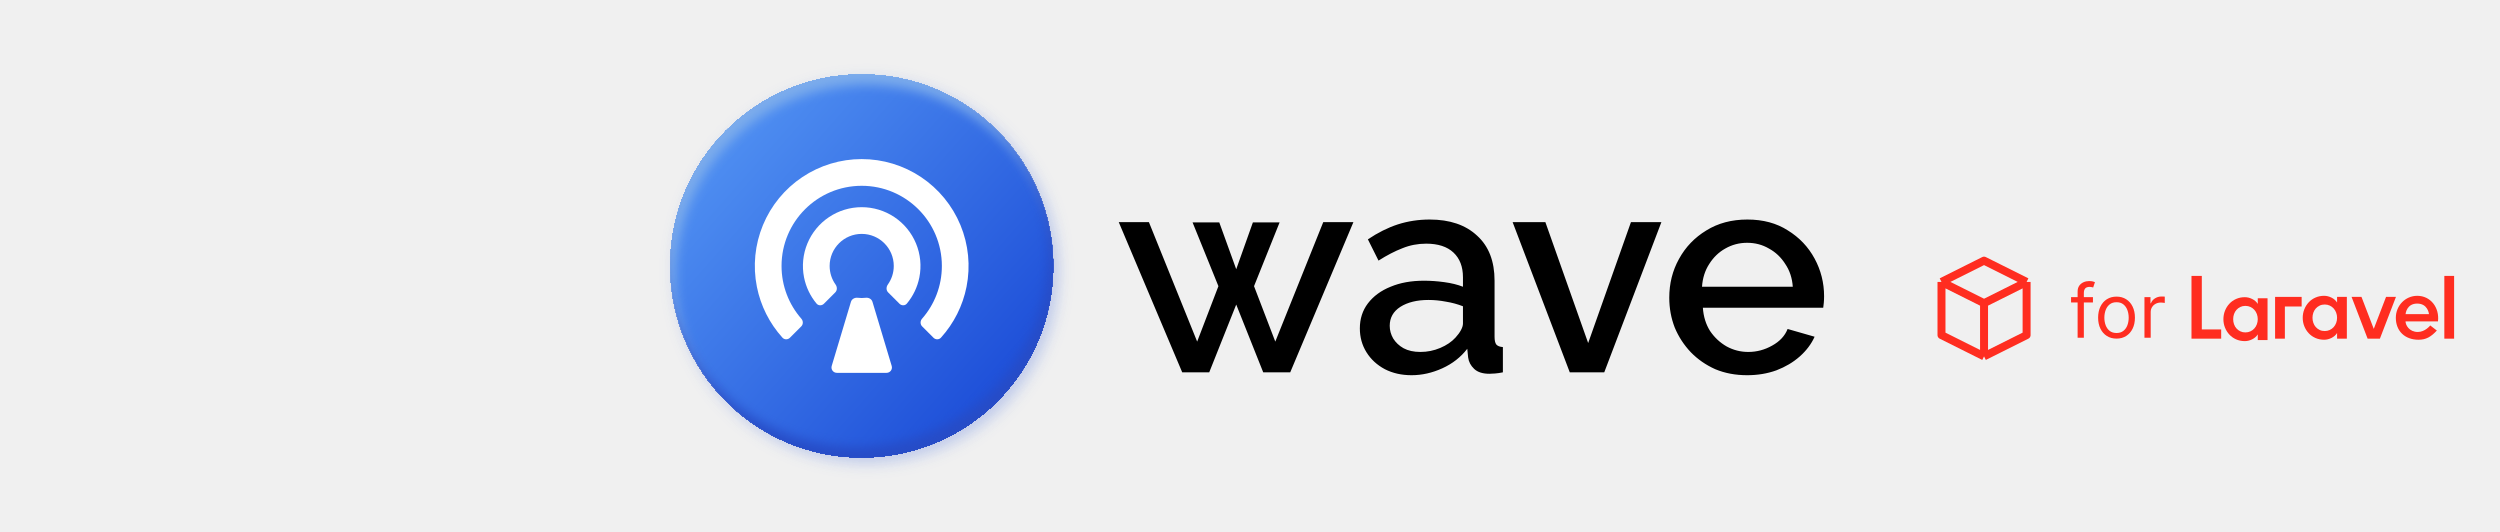
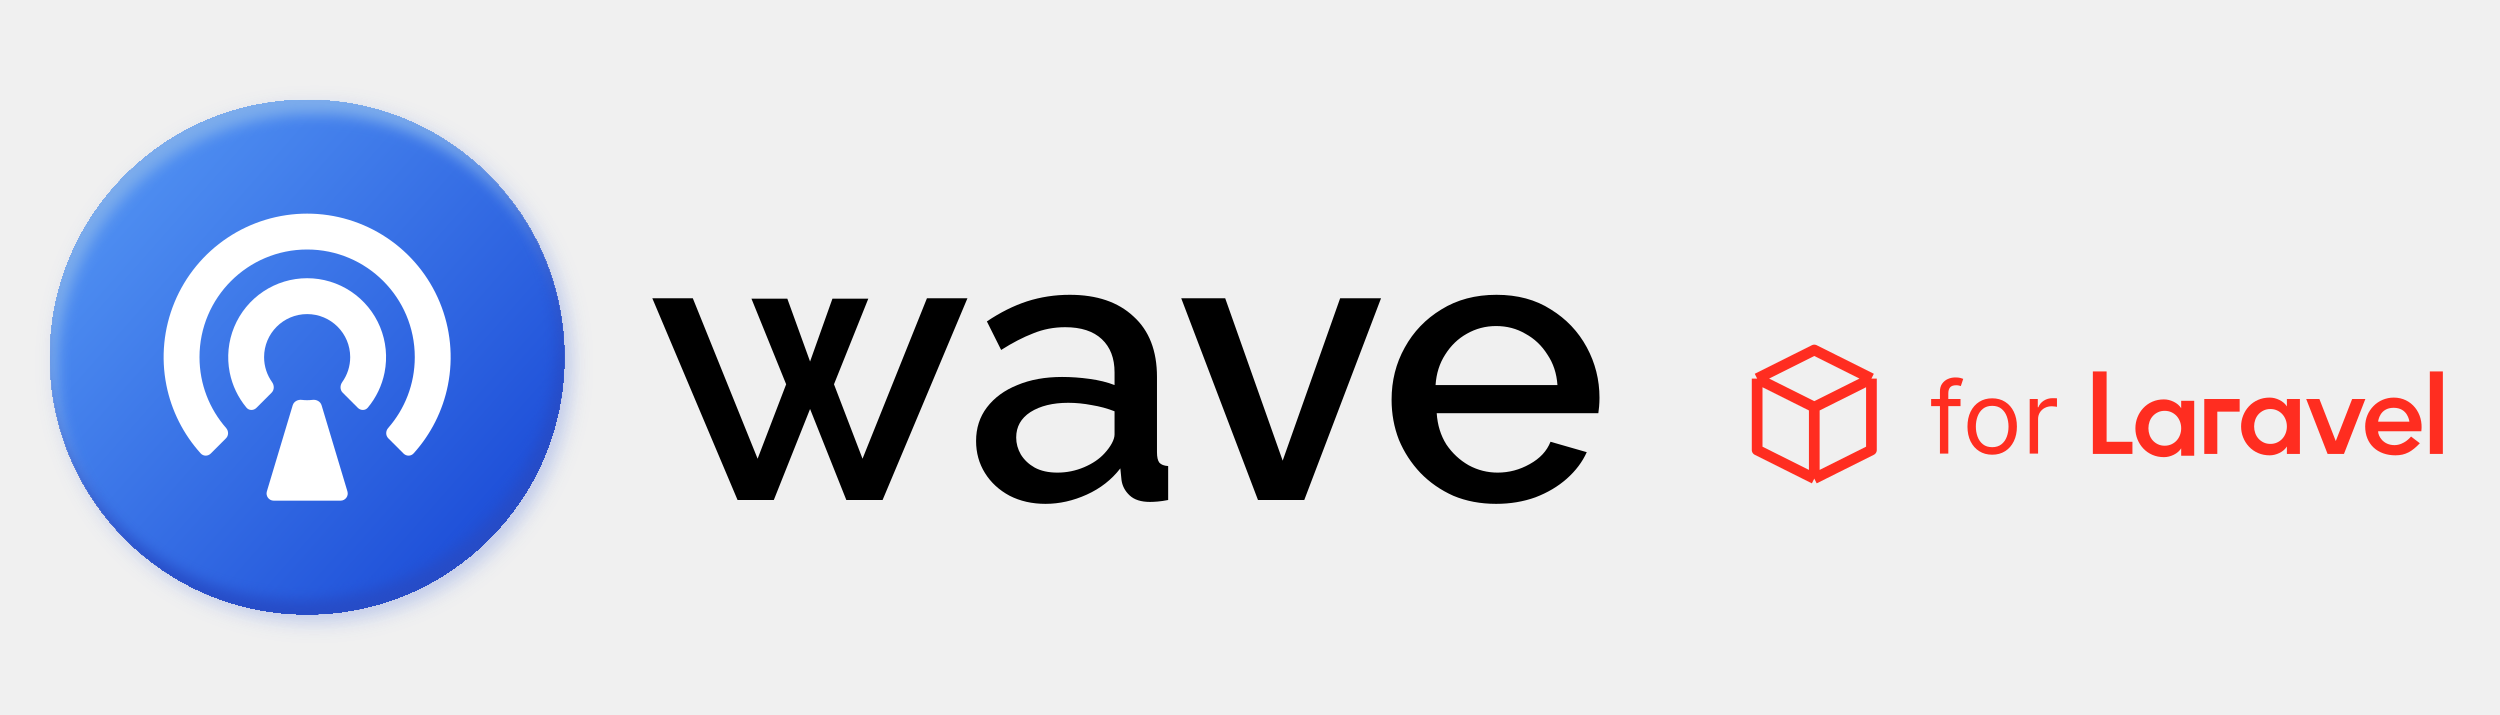
- <svg xmlns="http://www.w3.org/2000/svg" width="470" height="100" viewBox="0 0 470 100" fill="none">
-   <path d="M381 53L373 49L365 53M381 53L373 57M381 53V63L373 67M373 57L365 53M373 57V67M365 53V63L373 67" stroke="#FF2D20" stroke-width="1.5" stroke-linejoin="round" />
-   <path d="M393.474 55.864V56.858H389.358V55.864H393.474ZM390.591 63.5V54.81C390.591 54.372 390.694 54.008 390.899 53.716C391.105 53.424 391.371 53.206 391.7 53.06C392.028 52.914 392.374 52.841 392.739 52.841C393.027 52.841 393.262 52.864 393.445 52.91C393.627 52.957 393.763 53 393.852 53.04L393.514 54.054C393.455 54.034 393.372 54.009 393.266 53.979C393.163 53.95 393.027 53.935 392.858 53.935C392.47 53.935 392.19 54.032 392.018 54.228C391.849 54.423 391.764 54.71 391.764 55.088V63.5H390.591ZM397.907 63.659C397.217 63.659 396.612 63.495 396.092 63.167C395.575 62.839 395.171 62.38 394.879 61.79C394.591 61.2 394.446 60.51 394.446 59.722C394.446 58.926 394.591 58.232 394.879 57.639C395.171 57.045 395.575 56.584 396.092 56.256C396.612 55.928 397.217 55.764 397.907 55.764C398.596 55.764 399.199 55.928 399.716 56.256C400.237 56.584 400.641 57.045 400.929 57.639C401.221 58.232 401.367 58.926 401.367 59.722C401.367 60.51 401.221 61.2 400.929 61.79C400.641 62.38 400.237 62.839 399.716 63.167C399.199 63.495 398.596 63.659 397.907 63.659ZM397.907 62.605C398.43 62.605 398.861 62.471 399.199 62.202C399.537 61.934 399.788 61.581 399.95 61.144C400.112 60.706 400.194 60.232 400.194 59.722C400.194 59.211 400.112 58.736 399.95 58.295C399.788 57.854 399.537 57.498 399.199 57.226C398.861 56.954 398.43 56.818 397.907 56.818C397.383 56.818 396.952 56.954 396.614 57.226C396.276 57.498 396.026 57.854 395.863 58.295C395.701 58.736 395.62 59.211 395.62 59.722C395.62 60.232 395.701 60.706 395.863 61.144C396.026 61.581 396.276 61.934 396.614 62.202C396.952 62.471 397.383 62.605 397.907 62.605ZM403.158 63.5V55.864H404.291V57.017H404.371C404.51 56.639 404.762 56.333 405.127 56.097C405.491 55.862 405.902 55.744 406.36 55.744C406.446 55.744 406.553 55.746 406.683 55.749C406.812 55.753 406.91 55.758 406.976 55.764V56.957C406.936 56.947 406.845 56.932 406.703 56.913C406.563 56.889 406.416 56.878 406.26 56.878C405.889 56.878 405.557 56.956 405.266 57.111C404.977 57.264 404.749 57.476 404.58 57.748C404.414 58.016 404.331 58.323 404.331 58.668V63.5H403.158Z" fill="#FF2D20" />
-   <path d="M413.939 51.871H412V63.669H417.582V61.933H413.939V51.871Z" fill="#FF2D20" />
-   <path d="M424.459 57.135C424.212 56.742 423.86 56.433 423.405 56.208C422.95 55.983 422.492 55.871 422.031 55.871C421.435 55.871 420.889 55.981 420.395 56.2C419.9 56.419 419.476 56.72 419.121 57.102C418.767 57.484 418.492 57.925 418.295 58.424C418.098 58.925 418 59.45 418 60C418 60.562 418.098 61.09 418.295 61.585C418.492 62.079 418.767 62.517 419.121 62.899C419.476 63.281 419.9 63.582 420.395 63.801C420.889 64.02 421.435 64.13 422.031 64.13C422.492 64.13 422.95 64.017 423.405 63.793C423.86 63.568 424.212 63.259 424.459 62.866V63.927H426.297V56.073H424.459V57.135ZM424.29 60.961C424.178 61.264 424.021 61.529 423.818 61.753C423.616 61.978 423.371 62.158 423.085 62.292C422.798 62.427 422.48 62.495 422.132 62.495C421.783 62.495 421.468 62.427 421.187 62.292C420.906 62.158 420.665 61.978 420.462 61.753C420.26 61.529 420.105 61.264 419.998 60.961C419.891 60.658 419.838 60.337 419.838 60C419.838 59.663 419.891 59.343 419.998 59.04C420.105 58.736 420.26 58.472 420.462 58.248C420.665 58.023 420.906 57.843 421.187 57.708C421.468 57.573 421.783 57.506 422.132 57.506C422.48 57.506 422.798 57.573 423.085 57.708C423.371 57.843 423.616 58.023 423.818 58.248C424.021 58.472 424.178 58.736 424.29 59.04C424.403 59.343 424.459 59.663 424.459 60C424.459 60.337 424.403 60.658 424.29 60.961Z" fill="#FF2D20" />
-   <path d="M439.37 56.877C439.123 56.483 438.771 56.174 438.316 55.95C437.861 55.725 437.403 55.612 436.942 55.612C436.346 55.612 435.8 55.722 435.306 55.941C434.811 56.16 434.387 56.461 434.033 56.843C433.678 57.225 433.403 57.666 433.206 58.166C433.009 58.666 432.911 59.191 432.911 59.742C432.911 60.304 433.009 60.832 433.206 61.326C433.403 61.821 433.678 62.259 434.033 62.641C434.387 63.023 434.811 63.323 435.306 63.542C435.8 63.761 436.346 63.871 436.942 63.871C437.403 63.871 437.861 63.758 438.316 63.534C438.771 63.309 439.123 63 439.37 62.607V63.669H441.208V55.815H439.37V56.877ZM439.201 60.702C439.089 61.006 438.932 61.27 438.729 61.495C438.527 61.719 438.282 61.899 437.996 62.034C437.709 62.169 437.391 62.236 437.043 62.236C436.694 62.236 436.379 62.169 436.098 62.034C435.817 61.899 435.576 61.719 435.373 61.495C435.171 61.27 435.016 61.006 434.909 60.702C434.802 60.399 434.749 60.079 434.749 59.742C434.749 59.405 434.802 59.084 434.909 58.781C435.016 58.478 435.171 58.214 435.373 57.989C435.576 57.764 435.817 57.584 436.098 57.45C436.379 57.315 436.694 57.247 437.043 57.247C437.391 57.247 437.709 57.315 437.996 57.45C438.282 57.584 438.527 57.764 438.729 57.989C438.932 58.214 439.089 58.478 439.201 58.781C439.314 59.084 439.37 59.405 439.37 59.742C439.37 60.079 439.314 60.399 439.201 60.702Z" fill="#FF2D20" />
-   <path d="M461.373 51.871H459.535V63.669H461.373V51.871Z" fill="#FF2D20" />
-   <path d="M427.717 63.669H429.555V57.622H432.709V55.815H427.717V63.669Z" fill="#FF2D20" />
-   <path d="M448.578 55.815L446.267 61.829L443.957 55.815H442.095L445.112 63.669H447.422L450.44 55.815H448.578Z" fill="#FF2D20" />
-   <path d="M454.448 55.612C452.197 55.612 450.416 57.461 450.416 59.742C450.416 62.262 452.14 63.871 454.684 63.871C456.108 63.871 457.017 63.327 458.127 62.142L456.885 61.181C456.885 61.182 455.948 62.411 454.549 62.411C452.924 62.411 452.24 61.102 452.24 60.424H458.338C458.658 57.829 456.951 55.612 454.448 55.612ZM452.244 59.059C452.259 58.908 452.47 57.072 454.434 57.072C456.397 57.072 456.636 58.908 456.65 59.059H452.244Z" fill="#FF2D20" />
-   <path d="M248.772 41.758H254.442L242.562 70H237.486L232.41 57.256L227.334 70H222.258L210.324 41.758H215.994L225.066 64.222L229.062 53.8L224.202 41.812H229.224L232.41 50.614L235.542 41.812H240.564L235.758 53.8L239.754 64.222L248.772 41.758ZM255.651 61.738C255.651 59.938 256.155 58.372 257.163 57.04C258.207 55.672 259.629 54.628 261.429 53.908C263.229 53.152 265.317 52.774 267.693 52.774C268.953 52.774 270.231 52.864 271.527 53.044C272.859 53.224 274.029 53.512 275.037 53.908V52.126C275.037 50.146 274.443 48.598 273.255 47.482C272.067 46.366 270.357 45.808 268.125 45.808C266.541 45.808 265.047 46.096 263.643 46.672C262.239 47.212 260.745 47.986 259.161 48.994L257.163 44.998C259.035 43.738 260.907 42.802 262.779 42.19C264.687 41.578 266.685 41.272 268.773 41.272C272.553 41.272 275.523 42.28 277.683 44.296C279.879 46.276 280.977 49.102 280.977 52.774V63.304C280.977 63.988 281.085 64.474 281.301 64.762C281.553 65.05 281.967 65.212 282.543 65.248V70C282.003 70.108 281.517 70.18 281.085 70.216C280.653 70.252 280.293 70.27 280.005 70.27C278.745 70.27 277.791 69.964 277.143 69.352C276.495 68.74 276.117 68.02 276.009 67.192L275.847 65.572C274.623 67.156 273.057 68.38 271.149 69.244C269.241 70.108 267.315 70.54 265.371 70.54C263.499 70.54 261.825 70.162 260.349 69.406C258.873 68.614 257.721 67.552 256.893 66.22C256.065 64.888 255.651 63.394 255.651 61.738ZM273.633 63.466C274.065 62.998 274.407 62.53 274.659 62.062C274.911 61.594 275.037 61.18 275.037 60.82V57.58C274.029 57.184 272.967 56.896 271.851 56.716C270.735 56.5 269.637 56.392 268.557 56.392C266.397 56.392 264.633 56.824 263.265 57.688C261.933 58.552 261.267 59.74 261.267 61.252C261.267 62.08 261.483 62.872 261.915 63.628C262.383 64.384 263.031 64.996 263.859 65.464C264.723 65.932 265.785 66.166 267.045 66.166C268.341 66.166 269.583 65.914 270.771 65.41C271.959 64.906 272.913 64.258 273.633 63.466ZM295.118 70L284.372 41.758H290.528L298.574 64.492L306.62 41.758H312.344L301.598 70H295.118ZM328.456 70.54C326.26 70.54 324.262 70.162 322.462 69.406C320.698 68.614 319.168 67.552 317.872 66.22C316.576 64.852 315.568 63.304 314.848 61.576C314.164 59.812 313.822 57.94 313.822 55.96C313.822 53.296 314.434 50.866 315.658 48.67C316.882 46.438 318.592 44.656 320.788 43.324C322.984 41.956 325.558 41.272 328.51 41.272C331.462 41.272 334 41.956 336.124 43.324C338.284 44.656 339.958 46.42 341.146 48.616C342.334 50.812 342.928 53.17 342.928 55.69C342.928 56.122 342.91 56.536 342.874 56.932C342.838 57.292 342.802 57.598 342.766 57.85H320.14C320.248 59.506 320.698 60.964 321.49 62.224C322.318 63.448 323.362 64.42 324.622 65.14C325.882 65.824 327.232 66.166 328.672 66.166C330.256 66.166 331.75 65.77 333.154 64.978C334.594 64.186 335.566 63.142 336.07 61.846L341.146 63.304C340.534 64.672 339.598 65.914 338.338 67.03C337.114 68.11 335.656 68.974 333.964 69.622C332.272 70.234 330.436 70.54 328.456 70.54ZM319.978 53.908H337.042C336.934 52.288 336.466 50.866 335.638 49.642C334.846 48.382 333.82 47.41 332.56 46.726C331.336 46.006 329.968 45.646 328.456 45.646C326.98 45.646 325.612 46.006 324.352 46.726C323.128 47.41 322.12 48.382 321.328 49.642C320.536 50.866 320.086 52.288 319.978 53.908Z" fill="black" />
+ <svg xmlns="http://www.w3.org/2000/svg" width="350" height="100" viewBox="0 0 350 100" fill="none">
+   <path d="M129.772 41.758H135.442L123.562 70H118.486L113.41 57.256L108.334 70H103.258L91.324 41.758H96.994L106.066 64.222L110.062 53.8L105.202 41.812H110.224L113.41 50.614L116.542 41.812H121.564L116.758 53.8L120.754 64.222L129.772 41.758ZM136.651 61.738C136.651 59.938 137.155 58.372 138.163 57.04C139.207 55.672 140.629 54.628 142.429 53.908C144.229 53.152 146.317 52.774 148.693 52.774C149.953 52.774 151.231 52.864 152.527 53.044C153.859 53.224 155.029 53.512 156.037 53.908V52.126C156.037 50.146 155.443 48.598 154.255 47.482C153.067 46.366 151.357 45.808 149.125 45.808C147.541 45.808 146.047 46.096 144.643 46.672C143.239 47.212 141.745 47.986 140.161 48.994L138.163 44.998C140.035 43.738 141.907 42.802 143.779 42.19C145.687 41.578 147.685 41.272 149.773 41.272C153.553 41.272 156.523 42.28 158.683 44.296C160.879 46.276 161.977 49.102 161.977 52.774V63.304C161.977 63.988 162.085 64.474 162.301 64.762C162.553 65.05 162.967 65.212 163.543 65.248V70C163.003 70.108 162.517 70.18 162.085 70.216C161.653 70.252 161.293 70.27 161.005 70.27C159.745 70.27 158.791 69.964 158.143 69.352C157.495 68.74 157.117 68.02 157.009 67.192L156.847 65.572C155.623 67.156 154.057 68.38 152.149 69.244C150.241 70.108 148.315 70.54 146.371 70.54C144.499 70.54 142.825 70.162 141.349 69.406C139.873 68.614 138.721 67.552 137.893 66.22C137.065 64.888 136.651 63.394 136.651 61.738ZM154.633 63.466C155.065 62.998 155.407 62.53 155.659 62.062C155.911 61.594 156.037 61.18 156.037 60.82V57.58C155.029 57.184 153.967 56.896 152.851 56.716C151.735 56.5 150.637 56.392 149.557 56.392C147.397 56.392 145.633 56.824 144.265 57.688C142.933 58.552 142.267 59.74 142.267 61.252C142.267 62.08 142.483 62.872 142.915 63.628C143.383 64.384 144.031 64.996 144.859 65.464C145.723 65.932 146.785 66.166 148.045 66.166C149.341 66.166 150.583 65.914 151.771 65.41C152.959 64.906 153.913 64.258 154.633 63.466ZM176.118 70L165.372 41.758H171.528L179.574 64.492L187.62 41.758H193.344L182.598 70H176.118ZM209.456 70.54C207.26 70.54 205.262 70.162 203.462 69.406C201.698 68.614 200.168 67.552 198.872 66.22C197.576 64.852 196.568 63.304 195.848 61.576C195.164 59.812 194.822 57.94 194.822 55.96C194.822 53.296 195.434 50.866 196.658 48.67C197.882 46.438 199.592 44.656 201.788 43.324C203.984 41.956 206.558 41.272 209.51 41.272C212.462 41.272 215 41.956 217.124 43.324C219.284 44.656 220.958 46.42 222.146 48.616C223.334 50.812 223.928 53.17 223.928 55.69C223.928 56.122 223.91 56.536 223.874 56.932C223.838 57.292 223.802 57.598 223.766 57.85H201.14C201.248 59.506 201.698 60.964 202.49 62.224C203.318 63.448 204.362 64.42 205.622 65.14C206.882 65.824 208.232 66.166 209.672 66.166C211.256 66.166 212.75 65.77 214.154 64.978C215.594 64.186 216.566 63.142 217.07 61.846L222.146 63.304C221.534 64.672 220.598 65.914 219.338 67.03C218.114 68.11 216.656 68.974 214.964 69.622C213.272 70.234 211.436 70.54 209.456 70.54ZM200.978 53.908H218.042C217.934 52.288 217.466 50.866 216.638 49.642C215.846 48.382 214.82 47.41 213.56 46.726C212.336 46.006 210.968 45.646 209.456 45.646C207.98 45.646 206.612 46.006 205.352 46.726C204.128 47.41 203.12 48.382 202.328 49.642C201.536 50.866 201.086 52.288 200.978 53.908Z" fill="black" />
  <g filter="url(#filter0_ddii_3740_27060)">
-     <rect x="126" y="14" width="72" height="72" rx="36" fill="url(#paint0_linear_3740_27060)" />
-     <path d="M181.707 53.92C180.997 57.489 179.333 60.791 176.9 63.48C176.528 63.892 175.89 63.89 175.498 63.498L173.366 61.366C172.974 60.974 172.977 60.34 173.342 59.922C175.663 57.272 177.07 53.8 177.07 50C177.07 41.677 170.323 34.93 162 34.93C153.677 34.93 146.93 41.677 146.93 50C146.93 53.8 148.337 57.272 150.658 59.922C151.023 60.34 151.026 60.974 150.634 61.366L148.502 63.498C148.11 63.89 147.472 63.892 147.1 63.48C144.667 60.791 143.003 57.489 142.293 53.92C141.518 50.022 141.916 45.982 143.436 42.311C144.957 38.639 147.533 35.501 150.837 33.293C154.141 31.085 158.026 29.907 162 29.907C165.974 29.907 169.859 31.085 173.163 33.293C176.467 35.501 179.043 38.639 180.564 42.311C182.084 45.982 182.482 50.022 181.707 53.92Z" fill="white" />
-     <path d="M164.021 56.737C163.862 56.206 163.301 55.913 162.751 55.982C162.505 56.012 162.254 56.028 162 56.028C161.746 56.028 161.495 56.012 161.249 55.982C160.699 55.913 160.138 56.206 159.979 56.737L156.36 68.8C156.167 69.444 156.649 70.093 157.322 70.093H166.678C167.351 70.093 167.833 69.444 167.64 68.8L164.021 56.737Z" fill="white" />
-     <path d="M172.839 52.156C172.478 53.97 171.669 55.659 170.492 57.073C170.136 57.499 169.496 57.496 169.104 57.104L166.973 54.973C166.58 54.58 166.589 53.948 166.911 53.496C167.614 52.51 168.028 51.303 168.028 50C168.028 46.671 165.329 43.972 162 43.972C158.671 43.972 155.972 46.671 155.972 50C155.972 51.303 156.386 52.51 157.089 53.496C157.411 53.948 157.42 54.58 157.027 54.973L154.896 57.104C154.504 57.496 153.864 57.499 153.508 57.073C152.331 55.659 151.522 53.97 151.161 52.156C150.735 50.012 150.954 47.79 151.79 45.771C152.626 43.752 154.043 42.026 155.86 40.811C157.678 39.597 159.814 38.949 162 38.949C164.186 38.949 166.322 39.597 168.14 40.811C169.957 42.026 171.374 43.752 172.21 45.771C173.046 47.79 173.265 50.012 172.839 52.156Z" fill="white" />
+     <rect x="7" y="14" width="72" height="72" rx="36" fill="url(#paint0_linear_3740_27060)" />
+     <path d="M62.707 53.92C61.997 57.489 60.333 60.791 57.9 63.48C57.528 63.892 56.89 63.89 56.498 63.498L54.366 61.366C53.974 60.974 53.977 60.34 54.342 59.922C56.663 57.272 58.07 53.8 58.07 50C58.07 41.677 51.323 34.93 43 34.93C34.677 34.93 27.93 41.677 27.93 50C27.93 53.8 29.337 57.272 31.658 59.922C32.023 60.34 32.026 60.974 31.634 61.366L29.503 63.498C29.11 63.89 28.472 63.892 28.1 63.48C25.667 60.791 24.003 57.489 23.293 53.92C22.518 50.022 22.916 45.982 24.436 42.311C25.957 38.639 28.533 35.501 31.837 33.293C35.141 31.085 39.026 29.907 43 29.907C46.974 29.907 50.859 31.085 54.163 33.293C57.467 35.501 60.043 38.639 61.563 42.311C63.084 45.982 63.482 50.022 62.707 53.92Z" fill="white" />
+     <path d="M45.021 56.737C44.862 56.206 44.301 55.913 43.751 55.982C43.505 56.012 43.254 56.028 43 56.028C42.746 56.028 42.495 56.012 42.249 55.982C41.699 55.913 41.138 56.206 40.979 56.737L37.36 68.8C37.167 69.444 37.649 70.093 38.322 70.093H47.678C48.351 70.093 48.833 69.444 48.64 68.8L45.021 56.737Z" fill="white" />
+     <path d="M53.839 52.156C53.478 53.97 52.669 55.659 51.492 57.073C51.136 57.499 50.496 57.496 50.104 57.104L47.973 54.973C47.58 54.58 47.589 53.948 47.911 53.496C48.614 52.51 49.028 51.303 49.028 50C49.028 46.671 46.329 43.972 43 43.972C39.671 43.972 36.972 46.671 36.972 50C36.972 51.303 37.386 52.51 38.089 53.496C38.411 53.948 38.42 54.58 38.027 54.973L35.896 57.104C35.504 57.496 34.864 57.499 34.508 57.073C33.331 55.659 32.522 53.97 32.161 52.156C31.735 50.012 31.954 47.79 32.79 45.771C33.627 43.752 35.043 42.026 36.86 40.811C38.678 39.597 40.814 38.949 43 38.949C45.186 38.949 47.322 39.597 49.14 40.811C50.957 42.026 52.373 43.752 53.21 45.771C54.046 47.79 54.265 50.012 53.839 52.156Z" fill="white" />
  </g>
+   <path d="M262 53L254 49L246 53M262 53L254 57M262 53V63L254 67M254 57L246 53M254 57V67M246 53V63L254 67" stroke="#FF2D20" stroke-width="1.5" stroke-linejoin="round" />
+   <path d="M274.474 55.864V56.858H270.358V55.864H274.474ZM271.591 63.5V54.81C271.591 54.372 271.694 54.008 271.899 53.716C272.105 53.424 272.371 53.206 272.7 53.06C273.028 52.914 273.374 52.841 273.739 52.841C274.027 52.841 274.262 52.864 274.445 52.91C274.627 52.957 274.763 53 274.852 53.04L274.514 54.054C274.455 54.034 274.372 54.009 274.266 53.979C274.163 53.95 274.027 53.935 273.858 53.935C273.47 53.935 273.19 54.032 273.018 54.228C272.849 54.423 272.764 54.71 272.764 55.088V63.5H271.591Z" fill="#FF2D20" />
+   <path d="M278.907 63.659C278.217 63.659 277.612 63.495 277.092 63.167C276.575 62.839 276.171 62.38 275.879 61.79C275.591 61.2 275.446 60.51 275.446 59.722C275.446 58.926 275.591 58.232 275.879 57.639C276.171 57.045 276.575 56.584 277.092 56.256C277.612 55.928 278.217 55.764 278.907 55.764C279.596 55.764 280.199 55.928 280.716 56.256C281.237 56.584 281.641 57.045 281.929 57.639C282.221 58.232 282.367 58.926 282.367 59.722C282.367 60.51 282.221 61.2 281.929 61.79C281.641 62.38 281.237 62.839 280.716 63.167C280.199 63.495 279.596 63.659 278.907 63.659ZM278.907 62.605C279.43 62.605 279.861 62.471 280.199 62.202C280.537 61.934 280.788 61.581 280.95 61.144C281.112 60.706 281.194 60.232 281.194 59.722C281.194 59.211 281.112 58.736 280.95 58.295C280.788 57.854 280.537 57.498 280.199 57.226C279.861 56.954 279.43 56.818 278.907 56.818C278.383 56.818 277.952 56.954 277.614 57.226C277.276 57.498 277.026 57.854 276.863 58.295C276.701 58.736 276.62 59.211 276.62 59.722C276.62 60.232 276.701 60.706 276.863 61.144C277.026 61.581 277.276 61.934 277.614 62.202C277.952 62.471 278.383 62.605 278.907 62.605Z" fill="#FF2D20" />
+   <path d="M284.158 63.5V55.864H285.291V57.017H285.371C285.51 56.639 285.762 56.333 286.127 56.097C286.491 55.862 286.902 55.744 287.36 55.744C287.446 55.744 287.553 55.746 287.683 55.749C287.812 55.753 287.91 55.758 287.976 55.764V56.957C287.936 56.947 287.845 56.932 287.703 56.913C287.563 56.889 287.416 56.878 287.26 56.878C286.889 56.878 286.557 56.956 286.266 57.111C285.977 57.264 285.749 57.476 285.58 57.748C285.414 58.016 285.331 58.323 285.331 58.668V63.5H284.158Z" fill="#FF2D20" />
+   <path d="M294.925 52H293V63.549H298.54V61.85H294.925V52Z" fill="#FF2D20" />
+   <path d="M305.365 57.153C305.119 56.768 304.771 56.466 304.319 56.246C303.867 56.026 303.412 55.916 302.955 55.916C302.363 55.916 301.822 56.023 301.331 56.237C300.84 56.452 300.419 56.746 300.068 57.12C299.716 57.494 299.443 57.926 299.248 58.415C299.052 58.905 298.955 59.419 298.955 59.958C298.955 60.508 299.052 61.025 299.248 61.509C299.443 61.993 299.716 62.422 300.068 62.796C300.419 63.17 300.84 63.464 301.331 63.678C301.822 63.893 302.363 64 302.955 64C303.412 64 303.867 63.89 304.319 63.67C304.771 63.45 305.119 63.148 305.365 62.763V63.802H307.189V56.114H305.365V57.153ZM305.198 60.898C305.086 61.195 304.93 61.454 304.729 61.674C304.528 61.894 304.285 62.07 304.001 62.202C303.716 62.334 303.401 62.4 303.055 62.4C302.709 62.4 302.397 62.334 302.118 62.202C301.839 62.07 301.599 61.894 301.398 61.674C301.197 61.454 301.044 61.195 300.938 60.898C300.832 60.601 300.779 60.288 300.779 59.958C300.779 59.628 300.832 59.314 300.938 59.017C301.044 58.721 301.197 58.462 301.398 58.242C301.599 58.022 301.839 57.846 302.118 57.714C302.397 57.582 302.709 57.516 303.055 57.516C303.401 57.516 303.716 57.582 304.001 57.714C304.285 57.846 304.528 58.022 304.729 58.242C304.93 58.462 305.086 58.721 305.198 59.017C305.309 59.314 305.365 59.628 305.365 59.958C305.365 60.288 305.309 60.601 305.198 60.898Z" fill="#FF2D20" />
+   <path d="M320.163 56.9C319.918 56.515 319.569 56.212 319.117 55.992C318.665 55.773 318.211 55.662 317.753 55.662C317.161 55.662 316.621 55.77 316.13 55.984C315.639 56.199 315.217 56.493 314.866 56.867C314.514 57.241 314.241 57.673 314.046 58.162C313.85 58.651 313.753 59.166 313.753 59.705C313.753 60.255 313.85 60.772 314.046 61.255C314.241 61.74 314.514 62.169 314.866 62.542C315.217 62.916 315.638 63.211 316.13 63.425C316.62 63.639 317.161 63.747 317.753 63.747C318.211 63.747 318.665 63.637 319.117 63.417C319.569 63.197 319.918 62.895 320.163 62.51V63.549H321.987V55.861H320.163V56.9ZM319.996 60.645C319.884 60.942 319.728 61.2 319.527 61.42C319.326 61.641 319.084 61.816 318.799 61.949C318.514 62.081 318.199 62.146 317.853 62.146C317.507 62.146 317.195 62.081 316.916 61.949C316.637 61.816 316.397 61.641 316.196 61.42C315.996 61.2 315.842 60.942 315.736 60.645C315.63 60.348 315.577 60.035 315.577 59.705C315.577 59.375 315.63 59.061 315.736 58.764C315.842 58.467 315.996 58.209 316.196 57.989C316.397 57.769 316.637 57.593 316.916 57.461C317.195 57.329 317.507 57.263 317.853 57.263C318.199 57.263 318.514 57.329 318.799 57.461C319.084 57.593 319.326 57.769 319.527 57.989C319.728 58.209 319.884 58.467 319.996 58.764C320.107 59.061 320.163 59.375 320.163 59.705C320.163 60.035 320.107 60.348 319.996 60.645Z" fill="#FF2D20" />
+   <path d="M342 52H340.176V63.549H342V52Z" fill="#FF2D20" />
+   <path d="M308.599 63.549H310.423V57.63H313.553V55.86H308.599V63.549Z" fill="#FF2D20" />
+   <path d="M329.301 55.86L327.008 61.748L324.715 55.86H322.868L325.862 63.549H328.155L331.149 55.86H329.301Z" fill="#FF2D20" />
+   <path d="M335.127 55.662C332.894 55.662 331.125 57.472 331.125 59.704C331.125 62.172 332.837 63.746 335.361 63.746C336.774 63.746 337.676 63.214 338.778 62.054L337.546 61.114C337.545 61.115 336.616 62.318 335.228 62.318C333.615 62.318 332.935 61.036 332.935 60.373H338.987C339.305 57.833 337.611 55.662 335.127 55.662ZM332.94 59.036C332.954 58.888 333.164 57.091 335.113 57.091C337.062 57.091 337.298 58.888 337.312 59.036H332.94Z" fill="#FF2D20" />
  <defs>
-     <filter id="filter0_ddii_3740_27060" x="124" y="12" width="78" height="78" filterUnits="userSpaceOnUse" color-interpolation-filters="sRGB">
+     <filter id="filter0_ddii_3740_27060" x="5" y="12" width="78" height="78" filterUnits="userSpaceOnUse" color-interpolation-filters="sRGB">
      <feFlood flood-opacity="0" result="BackgroundImageFix" />
      <feColorMatrix in="SourceAlpha" type="matrix" values="0 0 0 0 0 0 0 0 0 0 0 0 0 0 0 0 0 0 127 0" result="hardAlpha" />
      <feOffset dx="1" dy="1" />
      <feGaussianBlur stdDeviation="1" />
      <feColorMatrix type="matrix" values="0 0 0 0 0.114 0 0 0 0 0.306 0 0 0 0 0.847 0 0 0 0.08 0" />
      <feBlend mode="normal" in2="BackgroundImageFix" result="effect1_dropShadow_3740_27060" />
      <feColorMatrix in="SourceAlpha" type="matrix" values="0 0 0 0 0 0 0 0 0 0 0 0 0 0 0 0 0 0 127 0" result="hardAlpha" />
      <feOffset dx="1" dy="1" />
      <feGaussianBlur stdDeviation="1.5" />
      <feColorMatrix type="matrix" values="0 0 0 0 0.114 0 0 0 0 0.306 0 0 0 0 0.847 0 0 0 0.16 0" />
      <feBlend mode="normal" in2="effect1_dropShadow_3740_27060" result="effect2_dropShadow_3740_27060" />
      <feBlend mode="normal" in="SourceGraphic" in2="effect2_dropShadow_3740_27060" result="shape" />
      <feColorMatrix in="SourceAlpha" type="matrix" values="0 0 0 0 0 0 0 0 0 0 0 0 0 0 0 0 0 0 127 0" result="hardAlpha" />
      <feOffset dx="1" dy="2" />
      <feGaussianBlur stdDeviation="1" />
      <feComposite in2="hardAlpha" operator="arithmetic" k2="-1" k3="1" />
      <feColorMatrix type="matrix" values="0 0 0 0 0.486 0 0 0 0 0.675 0 0 0 0 0.925 0 0 0 1 0" />
      <feBlend mode="normal" in2="shape" result="effect3_innerShadow_3740_27060" />
      <feColorMatrix in="SourceAlpha" type="matrix" values="0 0 0 0 0 0 0 0 0 0 0 0 0 0 0 0 0 0 127 0" result="hardAlpha" />
      <feOffset dx="-1" dy="-2" />
      <feGaussianBlur stdDeviation="1" />
      <feComposite in2="hardAlpha" operator="arithmetic" k2="-1" k3="1" />
      <feColorMatrix type="matrix" values="0 0 0 0 0.15 0 0 0 0 0.297 0 0 0 0 0.779 0 0 0 1 0" />
      <feBlend mode="normal" in2="effect3_innerShadow_3740_27060" result="effect4_innerShadow_3740_27060" />
    </filter>
-     <linearGradient id="paint0_linear_3740_27060" x1="192.5" y1="70.5" x2="120" y2="6.5" gradientUnits="userSpaceOnUse">
+     <linearGradient id="paint0_linear_3740_27060" x1="73.5" y1="70.5" x2="1" y2="6.5" gradientUnits="userSpaceOnUse">
      <stop stop-color="#1D4ED8" />
      <stop offset="1" stop-color="#60A5FA" />
    </linearGradient>
  </defs>
</svg>
